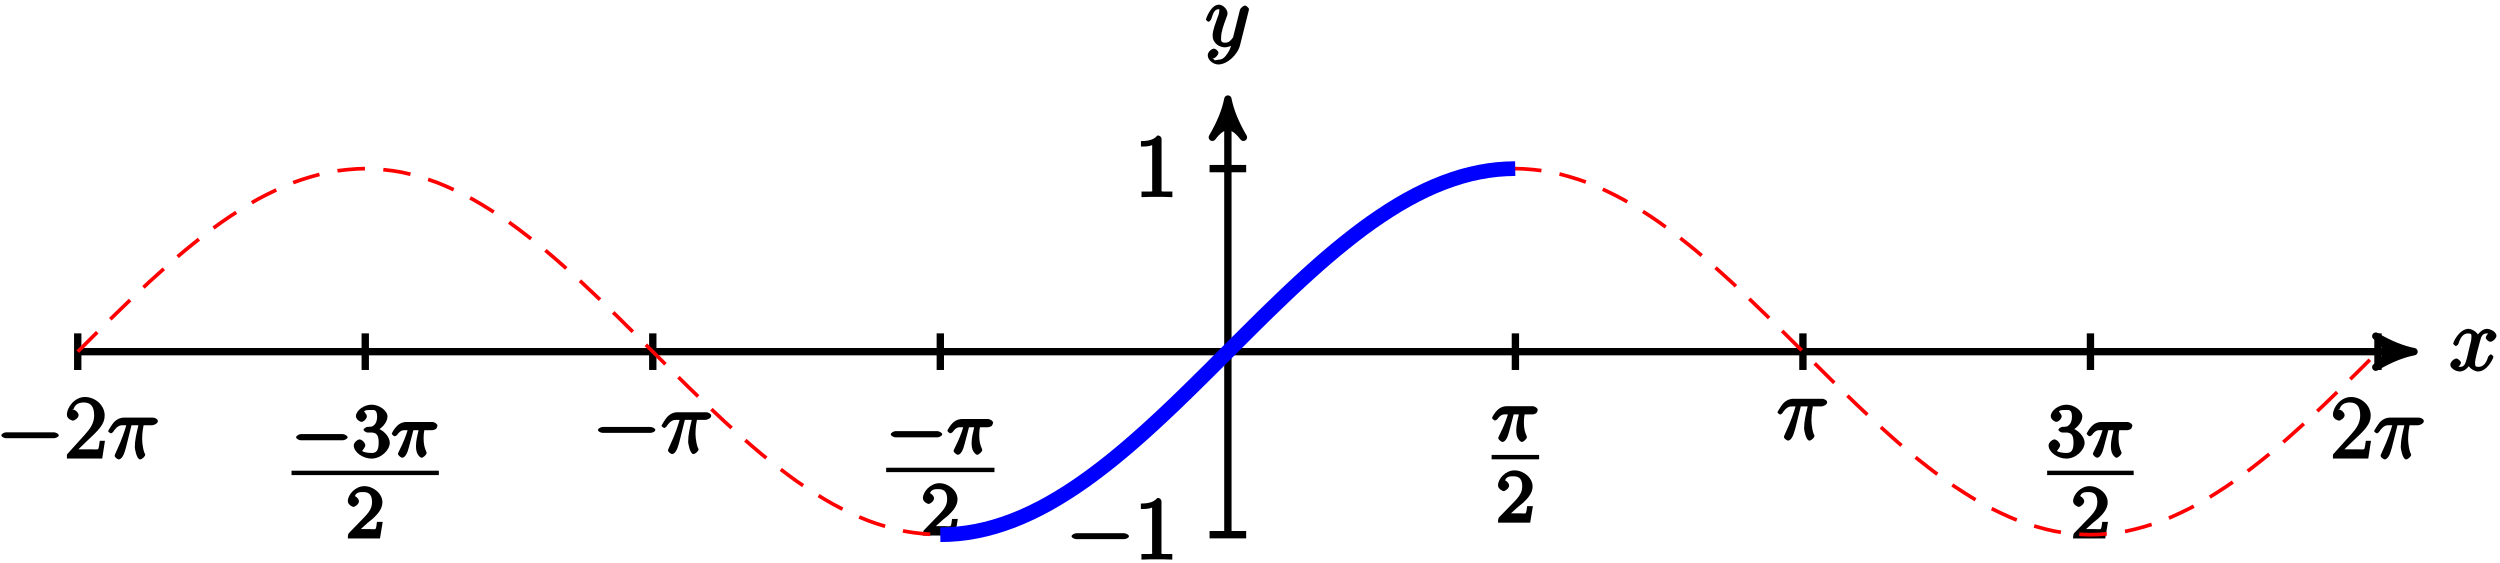
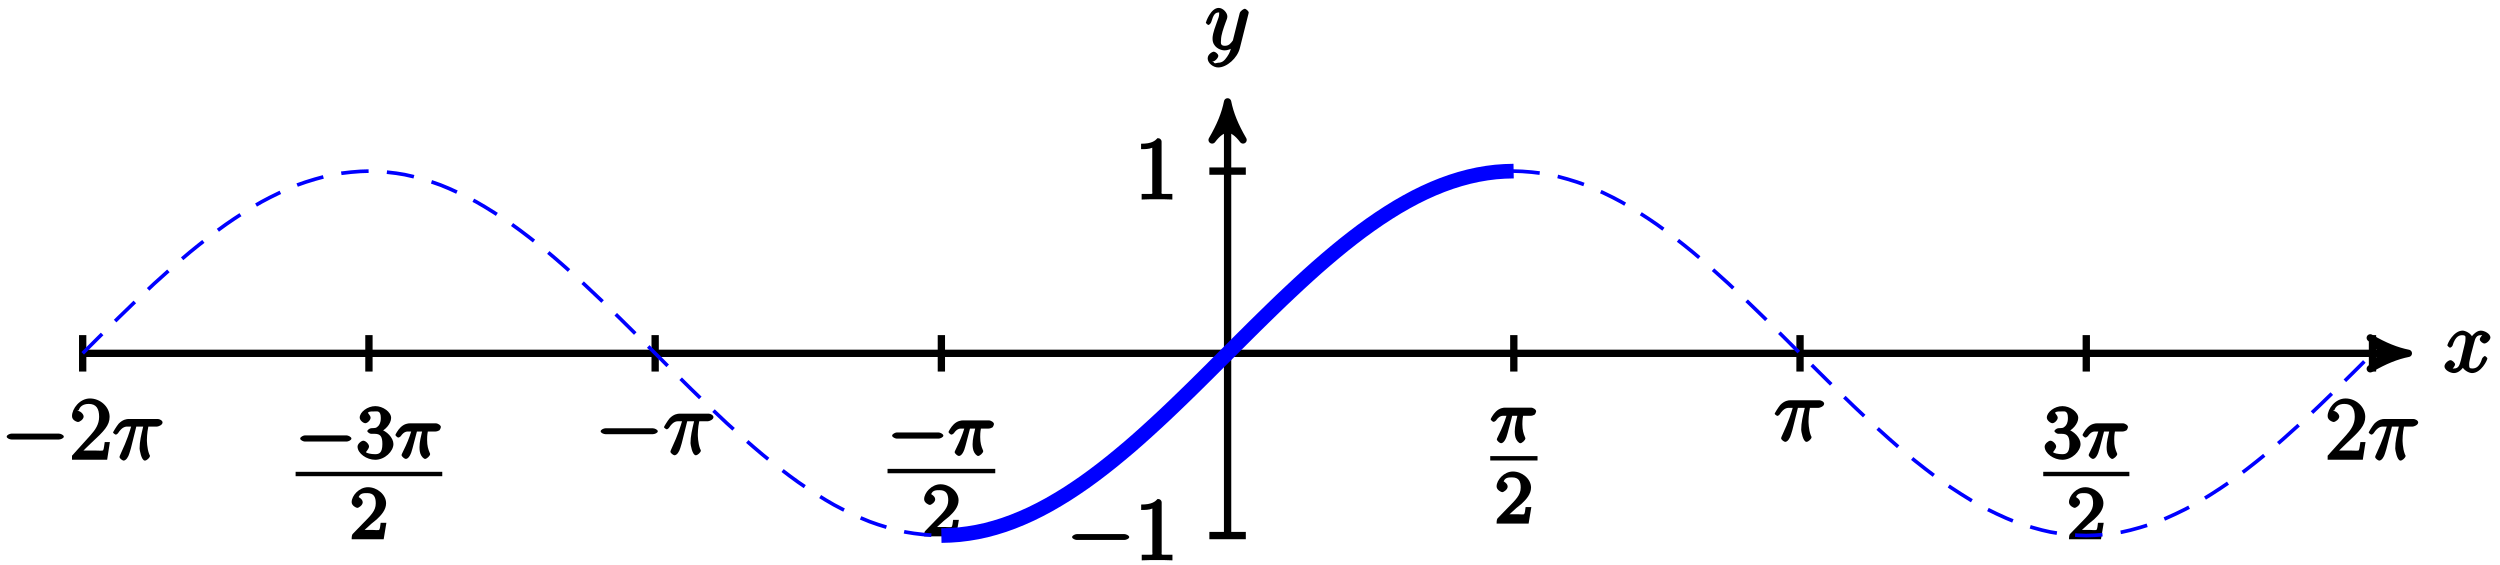
- <svg xmlns="http://www.w3.org/2000/svg" xmlns:xlink="http://www.w3.org/1999/xlink" width="271pt" height="61pt" viewBox="0 0 271 61" version="1.1">
+ <svg xmlns="http://www.w3.org/2000/svg" xmlns:xlink="http://www.w3.org/1999/xlink" width="272.24pt" height="61.484pt" viewBox="0 0 272.24 61.484" version="1.1">
  <defs>
    <g>
      <symbol overflow="visible" id="glyph0-0">
        <path style="stroke:none;" d="" />
      </symbol>
      <symbol overflow="visible" id="glyph0-1">
        <path style="stroke:none;" d="M 4.531 -4.219 C 4.234 -4.156 3.938 -3.766 3.938 -3.578 C 3.938 -3.359 4.297 -3.125 4.422 -3.125 C 4.719 -3.125 5.094 -3.531 5.094 -3.781 C 5.094 -4.188 4.453 -4.531 4.047 -4.531 C 3.469 -4.531 2.969 -3.797 2.875 -3.609 L 3.234 -3.609 C 3.016 -4.328 2.25 -4.531 2.078 -4.531 C 1.094 -4.531 0.406 -3.125 0.406 -2.906 C 0.406 -2.875 0.625 -2.672 0.688 -2.672 C 0.766 -2.672 0.906 -2.766 0.969 -2.891 C 1.297 -3.984 1.766 -4.031 2.047 -4.031 C 2.484 -4.031 2.375 -3.781 2.375 -3.547 C 2.375 -3.344 2.328 -3.125 2.203 -2.656 L 1.891 -1.344 C 1.734 -0.781 1.641 -0.406 1.141 -0.406 C 1.094 -0.406 0.969 -0.359 0.766 -0.484 L 0.656 -0.219 C 1 -0.281 1.25 -0.734 1.25 -0.844 C 1.25 -1.031 0.922 -1.312 0.75 -1.312 C 0.516 -1.312 0.094 -0.953 0.094 -0.641 C 0.094 -0.234 0.719 0.094 1.125 0.094 C 1.594 0.094 2.031 -0.312 2.234 -0.703 L 1.938 -0.812 C 2.078 -0.25 2.75 0.094 3.094 0.094 C 4.078 0.094 4.766 -1.312 4.766 -1.516 C 4.766 -1.562 4.547 -1.766 4.5 -1.766 C 4.406 -1.766 4.219 -1.562 4.188 -1.484 C 3.938 -0.641 3.562 -0.406 3.125 -0.406 C 2.797 -0.406 2.781 -0.5 2.781 -0.891 C 2.781 -1.094 2.828 -1.25 2.969 -1.891 L 3.312 -3.188 C 3.453 -3.766 3.609 -4.031 4.047 -4.031 C 4.062 -4.031 4.203 -4.078 4.406 -3.953 Z M 4.531 -4.219 " />
      </symbol>
      <symbol overflow="visible" id="glyph0-2">
        <path style="stroke:none;" d="M 2.391 0.797 C 2.125 1.172 1.891 1.438 1.422 1.438 C 1.297 1.438 1.016 1.594 0.953 1.391 C 0.734 1.312 0.781 1.312 0.797 1.312 C 1.078 1.312 1.438 0.906 1.438 0.688 C 1.438 0.469 1.094 0.234 0.953 0.234 C 0.797 0.234 0.281 0.5 0.281 0.969 C 0.281 1.469 0.875 1.953 1.422 1.953 C 2.375 1.953 3.516 0.922 3.781 -0.141 L 4.719 -3.875 C 4.719 -3.922 4.75 -3.984 4.75 -4.031 C 4.75 -4.172 4.453 -4.438 4.312 -4.438 C 4.234 -4.438 3.844 -4.234 3.766 -3.953 L 3.062 -1.141 C 3.016 -0.969 3.062 -1.062 3 -0.953 C 2.797 -0.688 2.609 -0.406 2.156 -0.406 C 1.609 -0.406 1.734 -0.781 1.734 -1.031 C 1.734 -1.578 2 -2.312 2.25 -3 C 2.359 -3.281 2.422 -3.406 2.422 -3.609 C 2.422 -4 1.953 -4.531 1.484 -4.531 C 0.609 -4.531 0.078 -2.984 0.078 -2.906 C 0.078 -2.875 0.297 -2.672 0.359 -2.672 C 0.453 -2.672 0.625 -2.859 0.672 -3 C 0.906 -3.797 1.094 -4.031 1.469 -4.031 C 1.547 -4.031 1.531 -4.172 1.531 -3.859 C 1.531 -3.609 1.422 -3.344 1.281 -2.969 C 0.812 -1.719 0.812 -1.406 0.812 -1.172 C 0.812 -0.266 1.641 0.094 2.125 0.094 C 2.406 0.094 2.859 -0.031 3.078 -0.266 L 2.891 -0.438 C 2.766 0.078 2.719 0.328 2.391 0.797 Z M 2.391 0.797 " />
      </symbol>
      <symbol overflow="visible" id="glyph0-3">
        <path style="stroke:none;" d="M 2.484 -3.609 L 3.344 -3.609 C 3.125 -2.688 2.953 -1.984 2.953 -1.219 C 2.953 -1.094 3.141 0.094 3.531 0.094 C 3.734 0.094 4.078 -0.234 4.078 -0.406 C 4.078 -0.453 4.078 -0.469 4 -0.609 C 3.75 -1.266 3.75 -2.094 3.75 -2.156 C 3.75 -2.219 3.75 -2.891 3.906 -3.609 L 4.844 -3.609 C 4.969 -3.609 5.453 -3.766 5.453 -4.062 C 5.453 -4.281 5.109 -4.438 4.938 -4.438 L 1.781 -4.438 C 1.562 -4.438 1.125 -4.391 0.672 -3.922 C 0.438 -3.641 0.062 -3.016 0.062 -2.969 C 0.062 -2.906 0.297 -2.734 0.359 -2.734 C 0.422 -2.734 0.547 -2.812 0.594 -2.875 C 1.094 -3.656 1.469 -3.609 1.719 -3.609 L 2.031 -3.609 C 1.859 -3.047 1.625 -2.203 0.906 -0.672 C 0.828 -0.5 0.766 -0.359 0.766 -0.312 C 0.766 -0.109 1.125 0.094 1.203 0.094 C 1.484 0.094 1.734 -0.312 1.844 -0.703 C 2 -1.188 2 -1.219 2.094 -1.594 L 2.594 -3.609 Z M 2.484 -3.609 " />
      </symbol>
      <symbol overflow="visible" id="glyph1-0">
        <path style="stroke:none;" d="" />
      </symbol>
      <symbol overflow="visible" id="glyph1-1">
        <path style="stroke:none;" d="M 6.297 -2.203 C 6.469 -2.203 6.828 -2.328 6.828 -2.516 C 6.828 -2.703 6.469 -2.844 6.297 -2.844 L 1.125 -2.844 C 0.969 -2.844 0.609 -2.703 0.609 -2.516 C 0.609 -2.328 0.969 -2.203 1.125 -2.203 Z M 6.297 -2.203 " />
      </symbol>
      <symbol overflow="visible" id="glyph2-0">
        <path style="stroke:none;" d="" />
      </symbol>
      <symbol overflow="visible" id="glyph2-1">
        <path style="stroke:none;" d="M 2.922 -6.281 C 2.922 -6.5 2.75 -6.672 2.484 -6.672 C 2.203 -6.375 1.859 -6.062 0.688 -6.062 L 0.688 -5.469 C 1.094 -5.469 1.562 -5.469 1.906 -5.625 L 1.906 -0.891 C 1.906 -0.547 2.062 -0.594 1.219 -0.594 L 0.75 -0.594 L 0.75 0.016 C 1.188 -0.016 2.109 -0.016 2.422 -0.016 C 2.75 -0.016 3.656 -0.016 4.094 0.016 L 4.094 -0.594 L 3.625 -0.594 C 2.781 -0.594 2.922 -0.547 2.922 -0.891 Z M 2.922 -6.281 " />
      </symbol>
      <symbol overflow="visible" id="glyph2-2">
        <path style="stroke:none;" d="M 4.203 -1.922 L 3.844 -1.922 C 3.781 -1.594 3.766 -1.188 3.672 -1.031 C 3.609 -0.953 3.188 -1 2.891 -1 L 1.125 -1 L 1.25 -0.734 C 1.5 -0.953 2.078 -1.562 2.328 -1.781 C 3.781 -3.125 4.375 -3.734 4.375 -4.672 C 4.375 -5.781 3.344 -6.672 2.234 -6.672 C 1.125 -6.672 0.281 -5.562 0.281 -4.75 C 0.281 -4.25 0.891 -4.109 0.922 -4.109 C 1.125 -4.109 1.547 -4.406 1.547 -4.703 C 1.547 -4.969 1.188 -5.312 0.922 -5.312 C 0.828 -5.312 0.812 -5.312 1.016 -5.391 C 1.141 -5.797 1.484 -6.078 2.109 -6.078 C 2.922 -6.078 3.234 -5.562 3.234 -4.672 C 3.234 -3.859 2.828 -3.266 2.281 -2.656 L 0.281 -0.438 L 0.281 0 L 4.109 0 L 4.406 -1.922 Z M 4.203 -1.922 " />
      </symbol>
      <symbol overflow="visible" id="glyph3-0">
        <path style="stroke:none;" d="" />
      </symbol>
      <symbol overflow="visible" id="glyph3-1">
        <path style="stroke:none;" d="M 5.562 -1.812 C 5.703 -1.812 6.078 -1.953 6.078 -2.141 C 6.078 -2.328 5.703 -2.484 5.562 -2.484 L 1 -2.484 C 0.875 -2.484 0.5 -2.328 0.5 -2.141 C 0.5 -1.953 0.875 -1.812 1 -1.812 Z M 5.562 -1.812 " />
      </symbol>
      <symbol overflow="visible" id="glyph4-0">
        <path style="stroke:none;" d="" />
      </symbol>
      <symbol overflow="visible" id="glyph4-1">
        <path style="stroke:none;" d="M 2.016 -2.656 C 2.641 -2.656 2.859 -2.375 2.859 -1.547 C 2.859 -0.547 2.484 -0.438 2.062 -0.438 C 1.625 -0.438 1.141 -0.547 1.078 -0.656 C 1.031 -0.656 1.406 -1.016 1.406 -1.281 C 1.406 -1.531 1.047 -1.906 0.781 -1.906 C 0.578 -1.906 0.156 -1.578 0.156 -1.266 C 0.156 -0.516 1.156 0.172 2.078 0.172 C 3.125 0.172 4.062 -0.75 4.062 -1.547 C 4.062 -2.203 3.344 -3 2.531 -3.172 L 2.531 -2.812 C 3.156 -3.031 3.812 -3.75 3.812 -4.391 C 3.812 -5.031 2.922 -5.672 2.094 -5.672 C 1.234 -5.672 0.391 -5.016 0.391 -4.422 C 0.391 -4.125 0.781 -3.812 1 -3.812 C 1.25 -3.812 1.578 -4.172 1.578 -4.406 C 1.578 -4.688 1.141 -4.984 1.328 -4.984 C 1.438 -5.125 1.922 -5.094 2.062 -5.094 C 2.266 -5.094 2.688 -5.219 2.688 -4.391 C 2.688 -3.828 2.516 -3.625 2.406 -3.5 C 2.156 -3.25 2.109 -3.297 1.625 -3.266 C 1.469 -3.25 1.219 -3.062 1.219 -2.953 C 1.219 -2.844 1.484 -2.656 1.625 -2.656 Z M 2.016 -2.656 " />
      </symbol>
      <symbol overflow="visible" id="glyph4-2">
        <path style="stroke:none;" d="M 2.375 -1.688 C 2.5 -1.797 2.844 -2.062 2.969 -2.172 C 3.453 -2.625 3.984 -3.203 3.984 -3.922 C 3.984 -4.875 3 -5.672 2.016 -5.672 C 1.047 -5.672 0.234 -4.75 0.234 -4.047 C 0.234 -3.656 0.734 -3.422 0.844 -3.422 C 1.016 -3.422 1.438 -3.719 1.438 -4.031 C 1.438 -4.438 0.859 -4.625 1.016 -4.625 C 1.172 -5.016 1.531 -5.031 1.922 -5.031 C 2.656 -5.031 2.859 -4.594 2.859 -3.922 C 2.859 -3.094 2.328 -2.609 1.391 -1.656 L 0.375 -0.609 C 0.281 -0.531 0.234 -0.375 0.234 0 L 3.719 0 L 4.016 -1.797 L 3.391 -1.797 C 3.344 -1.453 3.328 -1.172 3.234 -1.031 C 3.188 -0.969 2.719 -1.016 2.594 -1.016 L 1.172 -1.016 L 1.297 -0.703 Z M 2.375 -1.688 " />
      </symbol>
      <symbol overflow="visible" id="glyph5-0">
        <path style="stroke:none;" d="" />
      </symbol>
      <symbol overflow="visible" id="glyph5-1">
        <path style="stroke:none;" d="M 2.266 -2.906 L 2.953 -2.906 C 2.828 -2.359 2.672 -1.781 2.672 -1.188 C 2.672 -1.125 2.672 -0.781 2.766 -0.5 C 2.875 -0.172 3.141 0.078 3.281 0.078 C 3.453 0.078 3.828 -0.25 3.828 -0.453 C 3.828 -0.5 3.812 -0.516 3.781 -0.594 C 3.625 -0.953 3.5 -1.344 3.5 -1.984 C 3.5 -2.172 3.5 -2.516 3.578 -2.906 L 4.406 -2.906 C 4.531 -2.906 4.734 -2.969 4.828 -3.031 C 4.922 -3.109 5 -3.344 5 -3.391 C 5 -3.625 4.609 -3.797 4.484 -3.797 L 1.609 -3.797 C 1.438 -3.797 1 -3.75 0.609 -3.359 C 0.312 -3.078 0.047 -2.578 0.047 -2.531 C 0.047 -2.453 0.281 -2.25 0.344 -2.25 C 0.438 -2.25 0.578 -2.328 0.625 -2.391 C 1.016 -2.969 1.359 -2.906 1.531 -2.906 L 1.766 -2.906 C 1.578 -2.25 1.219 -1.406 1 -0.984 C 0.812 -0.578 0.719 -0.422 0.719 -0.344 C 0.719 -0.188 1.047 0.078 1.172 0.078 C 1.484 0.078 1.75 -0.406 1.906 -1.062 L 2.391 -2.906 Z M 2.266 -2.906 " />
      </symbol>
    </g>
+     <clipPath id="clip1">
+       <path d="M 124 54 L 128 54 L 128 61.484 L 124 61.484 Z M 124 54 " />
+     </clipPath>
+     <clipPath id="clip2">
+       <path d="M 3 12 L 264 12 L 264 61.484 L 3 61.484 Z M 3 12 " />
+     </clipPath>
+     <clipPath id="clip3">
+       <path d="M 79 0 L 188 0 L 188 61.484 L 79 61.484 Z M 79 0 " />
+     </clipPath>
  </defs>
  <g id="surface1">
-     <path style="fill:none;stroke-width:0.797;stroke-linecap:butt;stroke-linejoin:miter;stroke:rgb(0%,0%,0%);stroke-opacity:1;stroke-miterlimit:10;" d="M -124.674 -0.001 L 127.545 -0.001 " transform="matrix(1,0,0,-1,133.1,38.12)" />
-     <path style="fill-rule:nonzero;fill:rgb(0%,0%,0%);fill-opacity:1;stroke-width:0.797;stroke-linecap:butt;stroke-linejoin:round;stroke:rgb(0%,0%,0%);stroke-opacity:1;stroke-miterlimit:10;" d="M 1.037 -0.001 C -0.26 0.261 -1.553 0.776 -3.108 1.683 C -1.553 0.518 -1.553 -0.517 -3.108 -1.685 C -1.553 -0.778 -0.26 -0.259 1.037 -0.001 Z M 1.037 -0.001 " transform="matrix(1,0,0,-1,260.6428,38.12)" />
+     <path style="fill:none;stroke-width:0.797;stroke-linecap:butt;stroke-linejoin:miter;stroke:rgb(0%,0%,0%);stroke-opacity:1;stroke-miterlimit:10;" d="M -124.676 0 L 127.543 0 " transform="matrix(1,0,0,-1,133.68,38.47663)" />
+     <path style="fill-rule:nonzero;fill:rgb(0%,0%,0%);fill-opacity:1;stroke-width:0.797;stroke-linecap:butt;stroke-linejoin:round;stroke:rgb(0%,0%,0%);stroke-opacity:1;stroke-miterlimit:10;" d="M 1.035 0 C -0.258 0.258 -1.555 0.777 -3.11 1.684 C -1.555 0.52 -1.555 -0.519 -3.11 -1.684 C -1.555 -0.777 -0.258 -0.258 1.035 0 Z M 1.035 0 " transform="matrix(1,0,0,-1,261.2228,38.47663)" />
    <g style="fill:rgb(0%,0%,0%);fill-opacity:1;">
-       <use xlink:href="#glyph0-1" x="265.52" y="40.176" />
+       <use xlink:href="#glyph0-1" x="266.1" y="40.533" />
    </g>
-     <path style="fill:none;stroke-width:0.797;stroke-linecap:butt;stroke-linejoin:miter;stroke:rgb(0%,0%,0%);stroke-opacity:1;stroke-miterlimit:10;" d="M 0.002 -19.841 L 0.002 26.347 " transform="matrix(1,0,0,-1,133.1,38.12)" />
-     <path style="fill-rule:nonzero;fill:rgb(0%,0%,0%);fill-opacity:1;stroke-width:0.797;stroke-linecap:butt;stroke-linejoin:round;stroke:rgb(0%,0%,0%);stroke-opacity:1;stroke-miterlimit:10;" d="M 1.037 -0.002 C -0.26 0.26 -1.553 0.776 -3.108 1.682 C -1.553 0.518 -1.553 -0.517 -3.108 -1.685 C -1.553 -0.779 -0.26 -0.259 1.037 -0.002 Z M 1.037 -0.002 " transform="matrix(0,-1,-1,0,133.1,11.775)" />
+     <path style="fill:none;stroke-width:0.797;stroke-linecap:butt;stroke-linejoin:miter;stroke:rgb(0%,0%,0%);stroke-opacity:1;stroke-miterlimit:10;" d="M -0 -19.844 L -0 26.344 " transform="matrix(1,0,0,-1,133.68,38.47663)" />
+     <path style="fill-rule:nonzero;fill:rgb(0%,0%,0%);fill-opacity:1;stroke-width:0.797;stroke-linecap:butt;stroke-linejoin:round;stroke:rgb(0%,0%,0%);stroke-opacity:1;stroke-miterlimit:10;" d="M 1.038 0 C -0.259 0.258 -1.556 0.778 -3.107 1.684 C -1.556 0.52 -1.556 -0.519 -3.107 -1.683 C -1.556 -0.777 -0.259 -0.258 1.038 0 Z M 1.038 0 " transform="matrix(0,-1,-1,0,133.68,12.13163)" />
    <g style="fill:rgb(0%,0%,0%);fill-opacity:1;">
-       <use xlink:href="#glyph0-2" x="130.64" y="5.036" />
+       <use xlink:href="#glyph0-2" x="131.23" y="5.393" />
    </g>
-     <path style="fill:none;stroke-width:0.797;stroke-linecap:butt;stroke-linejoin:miter;stroke:rgb(0%,0%,0%);stroke-opacity:1;stroke-miterlimit:10;" d="M 1.986 -19.841 L -1.983 -19.841 " transform="matrix(1,0,0,-1,133.1,38.12)" />
+     <path style="fill:none;stroke-width:0.797;stroke-linecap:butt;stroke-linejoin:miter;stroke:rgb(0%,0%,0%);stroke-opacity:1;stroke-miterlimit:10;" d="M 1.984 -19.844 L -1.985 -19.844 " transform="matrix(1,0,0,-1,133.68,38.47663)" />
    <g style="fill:rgb(0%,0%,0%);fill-opacity:1;">
-       <use xlink:href="#glyph1-1" x="115.55" y="60.646" />
+       <use xlink:href="#glyph1-1" x="116.14" y="61.003" />
+     </g>
+     <g clip-path="url(#clip1)" clip-rule="nonzero">
+       <g style="fill:rgb(0%,0%,0%);fill-opacity:1;">
+         <use xlink:href="#glyph2-1" x="123.58" y="61.003" />
+       </g>
+     </g>
+     <path style="fill:none;stroke-width:0.797;stroke-linecap:butt;stroke-linejoin:miter;stroke:rgb(0%,0%,0%);stroke-opacity:1;stroke-miterlimit:10;" d="M 1.984 19.844 L -1.985 19.844 " transform="matrix(1,0,0,-1,133.68,38.47663)" />
+     <g style="fill:rgb(0%,0%,0%);fill-opacity:1;">
+       <use xlink:href="#glyph2-1" x="123.57" y="21.713" />
+     </g>
+     <path style="fill:none;stroke-width:0.797;stroke-linecap:butt;stroke-linejoin:miter;stroke:rgb(0%,0%,0%);stroke-opacity:1;stroke-miterlimit:10;" d="M -124.676 1.984 L -124.676 -1.984 " transform="matrix(1,0,0,-1,133.68,38.47663)" />
+     <g style="fill:rgb(0%,0%,0%);fill-opacity:1;">
+       <use xlink:href="#glyph1-1" x="0.12" y="50.063" />
    </g>
    <g style="fill:rgb(0%,0%,0%);fill-opacity:1;">
-       <use xlink:href="#glyph2-1" x="122.982" y="60.646" />
-     </g>
-     <path style="fill:none;stroke-width:0.797;stroke-linecap:butt;stroke-linejoin:miter;stroke:rgb(0%,0%,0%);stroke-opacity:1;stroke-miterlimit:10;" d="M 1.986 19.843 L -1.983 19.843 " transform="matrix(1,0,0,-1,133.1,38.12)" />
-     <g style="fill:rgb(0%,0%,0%);fill-opacity:1;">
-       <use xlink:href="#glyph2-1" x="122.99" y="21.356" />
-     </g>
-     <path style="fill:none;stroke-width:0.797;stroke-linecap:butt;stroke-linejoin:miter;stroke:rgb(0%,0%,0%);stroke-opacity:1;stroke-miterlimit:10;" d="M -124.674 1.983 L -124.674 -1.985 " transform="matrix(1,0,0,-1,133.1,38.12)" />
-     <g style="fill:rgb(0%,0%,0%);fill-opacity:1;">
-       <use xlink:href="#glyph1-1" x="-0.46" y="49.706" />
+       <use xlink:href="#glyph2-2" x="7.56" y="50.063" />
    </g>
    <g style="fill:rgb(0%,0%,0%);fill-opacity:1;">
-       <use xlink:href="#glyph2-2" x="6.972" y="49.706" />
+       <use xlink:href="#glyph0-3" x="12.248" y="50.063" />
+     </g>
+     <path style="fill:none;stroke-width:0.797;stroke-linecap:butt;stroke-linejoin:miter;stroke:rgb(0%,0%,0%);stroke-opacity:1;stroke-miterlimit:10;" d="M -93.504 1.984 L -93.504 -1.984 " transform="matrix(1,0,0,-1,133.68,38.47663)" />
+     <g style="fill:rgb(0%,0%,0%);fill-opacity:1;">
+       <use xlink:href="#glyph3-1" x="32.19" y="49.897" />
    </g>
    <g style="fill:rgb(0%,0%,0%);fill-opacity:1;">
-       <use xlink:href="#glyph0-3" x="11.66" y="49.706" />
-     </g>
-     <path style="fill:none;stroke-width:0.797;stroke-linecap:butt;stroke-linejoin:miter;stroke:rgb(0%,0%,0%);stroke-opacity:1;stroke-miterlimit:10;" d="M -93.506 1.983 L -93.506 -1.985 " transform="matrix(1,0,0,-1,133.1,38.12)" />
-     <g style="fill:rgb(0%,0%,0%);fill-opacity:1;">
-       <use xlink:href="#glyph3-1" x="31.6" y="49.54" />
+       <use xlink:href="#glyph4-1" x="38.78" y="49.897" />
    </g>
    <g style="fill:rgb(0%,0%,0%);fill-opacity:1;">
-       <use xlink:href="#glyph4-1" x="38.19" y="49.54" />
+       <use xlink:href="#glyph5-1" x="43.01" y="49.897" />
+     </g>
+     <path style="fill:none;stroke-width:0.478;stroke-linecap:butt;stroke-linejoin:miter;stroke:rgb(0%,0%,0%);stroke-opacity:1;stroke-miterlimit:10;" d="M 186.201 -22.931 L 202.17 -22.931 " transform="matrix(1,0,0,-1,-154.01,28.68663)" />
+     <g style="fill:rgb(0%,0%,0%);fill-opacity:1;">
+       <use xlink:href="#glyph4-2" x="38.06" y="58.727" />
+     </g>
+     <path style="fill:none;stroke-width:0.797;stroke-linecap:butt;stroke-linejoin:miter;stroke:rgb(0%,0%,0%);stroke-opacity:1;stroke-miterlimit:10;" d="M -31.168 1.984 L -31.168 -1.984 " transform="matrix(1,0,0,-1,133.68,38.47663)" />
+     <g style="fill:rgb(0%,0%,0%);fill-opacity:1;">
+       <use xlink:href="#glyph3-1" x="96.65" y="49.577" />
    </g>
    <g style="fill:rgb(0%,0%,0%);fill-opacity:1;">
-       <use xlink:href="#glyph5-1" x="42.42" y="49.54" />
+       <use xlink:href="#glyph5-1" x="103.24" y="49.577" />
    </g>
-     <path style="fill:none;stroke-width:0.478;stroke-linecap:butt;stroke-linejoin:miter;stroke:rgb(0%,0%,0%);stroke-opacity:1;stroke-miterlimit:10;" d="M 194.292 -91.132 L 210.26 -91.132 " transform="matrix(1,0,0,-1,-162.69,-39.87)" />
+     <path style="fill:none;stroke-width:0.478;stroke-linecap:butt;stroke-linejoin:miter;stroke:rgb(0%,0%,0%);stroke-opacity:1;stroke-miterlimit:10;" d="M 186.198 -22.93 L 197.929 -22.93 " transform="matrix(1,0,0,-1,-89.55,28.36663)" />
    <g style="fill:rgb(0%,0%,0%);fill-opacity:1;">
-       <use xlink:href="#glyph4-2" x="37.47" y="58.37" />
+       <use xlink:href="#glyph4-2" x="100.4" y="58.407" />
    </g>
-     <path style="fill:none;stroke-width:0.797;stroke-linecap:butt;stroke-linejoin:miter;stroke:rgb(0%,0%,0%);stroke-opacity:1;stroke-miterlimit:10;" d="M -31.17 1.983 L -31.17 -1.985 " transform="matrix(1,0,0,-1,133.1,38.12)" />
+     <path style="fill:none;stroke-width:0.797;stroke-linecap:butt;stroke-linejoin:miter;stroke:rgb(0%,0%,0%);stroke-opacity:1;stroke-miterlimit:10;" d="M -62.336 1.984 L -62.336 -1.984 " transform="matrix(1,0,0,-1,133.68,38.47663)" />
    <g style="fill:rgb(0%,0%,0%);fill-opacity:1;">
-       <use xlink:href="#glyph3-1" x="96.06" y="49.22" />
+       <use xlink:href="#glyph1-1" x="64.8" y="49.483" />
    </g>
    <g style="fill:rgb(0%,0%,0%);fill-opacity:1;">
-       <use xlink:href="#glyph5-1" x="102.65" y="49.22" />
+       <use xlink:href="#glyph0-3" x="72.24" y="49.483" />
    </g>
-     <path style="fill:none;stroke-width:0.478;stroke-linecap:butt;stroke-linejoin:miter;stroke:rgb(0%,0%,0%);stroke-opacity:1;stroke-miterlimit:10;" d="M 194.289 -91.131 L 206.031 -91.131 " transform="matrix(1,0,0,-1,-98.23,-40.19)" />
+     <path style="fill:none;stroke-width:0.797;stroke-linecap:butt;stroke-linejoin:miter;stroke:rgb(0%,0%,0%);stroke-opacity:1;stroke-miterlimit:10;" d="M 31.168 1.984 L 31.168 -1.984 " transform="matrix(1,0,0,-1,133.68,38.47663)" />
    <g style="fill:rgb(0%,0%,0%);fill-opacity:1;">
-       <use xlink:href="#glyph4-2" x="99.81" y="58.05" />
+       <use xlink:href="#glyph5-1" x="162.28" y="48.187" />
    </g>
-     <path style="fill:none;stroke-width:0.797;stroke-linecap:butt;stroke-linejoin:miter;stroke:rgb(0%,0%,0%);stroke-opacity:1;stroke-miterlimit:10;" d="M -62.338 1.983 L -62.338 -1.985 " transform="matrix(1,0,0,-1,133.1,38.12)" />
+     <path style="fill:none;stroke-width:0.478;stroke-linecap:butt;stroke-linejoin:miter;stroke:rgb(0%,0%,0%);stroke-opacity:1;stroke-miterlimit:10;" d="M 186.201 -22.93 L 191.35 -22.93 " transform="matrix(1,0,0,-1,-23.92,26.97663)" />
    <g style="fill:rgb(0%,0%,0%);fill-opacity:1;">
-       <use xlink:href="#glyph1-1" x="64.21" y="49.126" />
+       <use xlink:href="#glyph4-2" x="162.74" y="57.017" />
+     </g>
+     <path style="fill:none;stroke-width:0.797;stroke-linecap:butt;stroke-linejoin:miter;stroke:rgb(0%,0%,0%);stroke-opacity:1;stroke-miterlimit:10;" d="M 62.336 1.984 L 62.336 -1.984 " transform="matrix(1,0,0,-1,133.68,38.47663)" />
+     <g style="fill:rgb(0%,0%,0%);fill-opacity:1;">
+       <use xlink:href="#glyph0-3" x="193.19" y="48.023" />
+     </g>
+     <path style="fill:none;stroke-width:0.797;stroke-linecap:butt;stroke-linejoin:miter;stroke:rgb(0%,0%,0%);stroke-opacity:1;stroke-miterlimit:10;" d="M 93.507 1.984 L 93.507 -1.984 " transform="matrix(1,0,0,-1,133.68,38.47663)" />
+     <g style="fill:rgb(0%,0%,0%);fill-opacity:1;">
+       <use xlink:href="#glyph4-1" x="222.5" y="49.897" />
    </g>
    <g style="fill:rgb(0%,0%,0%);fill-opacity:1;">
-       <use xlink:href="#glyph0-3" x="71.642" y="49.126" />
+       <use xlink:href="#glyph5-1" x="226.73" y="49.897" />
    </g>
-     <path style="fill:none;stroke-width:0.797;stroke-linecap:butt;stroke-linejoin:miter;stroke:rgb(0%,0%,0%);stroke-opacity:1;stroke-miterlimit:10;" d="M 31.17 1.983 L 31.17 -1.985 " transform="matrix(1,0,0,-1,133.1,38.12)" />
+     <path style="fill:none;stroke-width:0.478;stroke-linecap:butt;stroke-linejoin:miter;stroke:rgb(0%,0%,0%);stroke-opacity:1;stroke-miterlimit:10;" d="M 186.2 -22.931 L 195.579 -22.931 " transform="matrix(1,0,0,-1,36.3,28.68663)" />
    <g style="fill:rgb(0%,0%,0%);fill-opacity:1;">
-       <use xlink:href="#glyph5-1" x="161.69" y="47.83" />
+       <use xlink:href="#glyph4-2" x="225.07" y="58.727" />
    </g>
-     <path style="fill:none;stroke-width:0.478;stroke-linecap:butt;stroke-linejoin:miter;stroke:rgb(0%,0%,0%);stroke-opacity:1;stroke-miterlimit:10;" d="M 194.291 -91.131 L 199.44 -91.131 " transform="matrix(1,0,0,-1,-32.6,-41.58)" />
+     <path style="fill:none;stroke-width:0.797;stroke-linecap:butt;stroke-linejoin:miter;stroke:rgb(0%,0%,0%);stroke-opacity:1;stroke-miterlimit:10;" d="M 124.675 1.984 L 124.675 -1.984 " transform="matrix(1,0,0,-1,133.68,38.47663)" />
    <g style="fill:rgb(0%,0%,0%);fill-opacity:1;">
-       <use xlink:href="#glyph4-2" x="162.15" y="56.66" />
-     </g>
-     <path style="fill:none;stroke-width:0.797;stroke-linecap:butt;stroke-linejoin:miter;stroke:rgb(0%,0%,0%);stroke-opacity:1;stroke-miterlimit:10;" d="M 62.337 1.983 L 62.337 -1.985 " transform="matrix(1,0,0,-1,133.1,38.12)" />
-     <g style="fill:rgb(0%,0%,0%);fill-opacity:1;">
-       <use xlink:href="#glyph0-3" x="192.61" y="47.666" />
-     </g>
-     <path style="fill:none;stroke-width:0.797;stroke-linecap:butt;stroke-linejoin:miter;stroke:rgb(0%,0%,0%);stroke-opacity:1;stroke-miterlimit:10;" d="M 93.505 1.983 L 93.505 -1.985 " transform="matrix(1,0,0,-1,133.1,38.12)" />
-     <g style="fill:rgb(0%,0%,0%);fill-opacity:1;">
-       <use xlink:href="#glyph4-1" x="221.91" y="49.54" />
+       <use xlink:href="#glyph2-2" x="253.19" y="50.063" />
    </g>
    <g style="fill:rgb(0%,0%,0%);fill-opacity:1;">
-       <use xlink:href="#glyph5-1" x="226.15" y="49.54" />
+       <use xlink:href="#glyph0-3" x="257.878" y="50.063" />
    </g>
-     <path style="fill:none;stroke-width:0.478;stroke-linecap:butt;stroke-linejoin:miter;stroke:rgb(0%,0%,0%);stroke-opacity:1;stroke-miterlimit:10;" d="M 194.29 -91.132 L 203.669 -91.132 " transform="matrix(1,0,0,-1,27.62,-39.87)" />
-     <g style="fill:rgb(0%,0%,0%);fill-opacity:1;">
-       <use xlink:href="#glyph4-2" x="224.49" y="58.37" />
+     <g clip-path="url(#clip2)" clip-rule="nonzero">
+       <path style="fill:none;stroke-width:0.399;stroke-linecap:butt;stroke-linejoin:miter;stroke:rgb(0%,0%,100%);stroke-opacity:1;stroke-dasharray:2.989,1.993;stroke-miterlimit:10;" d="M -124.676 0 C -124.676 0 -121.86 2.816 -120.778 3.871 C -119.7 4.926 -117.965 6.602 -116.883 7.594 C -115.801 8.586 -114.067 10.129 -112.989 11.024 C -111.907 11.914 -110.172 13.27 -109.09 14.031 C -108.012 14.789 -106.278 15.902 -105.196 16.496 C -104.114 17.094 -102.383 17.918 -101.301 18.332 C -100.219 18.742 -98.485 19.25 -97.403 19.461 C -96.325 19.672 -94.59 19.844 -93.508 19.844 C -92.426 19.844 -90.696 19.672 -89.614 19.461 C -88.532 19.25 -86.797 18.742 -85.715 18.332 C -84.637 17.922 -82.903 17.098 -81.821 16.5 C -80.739 15.902 -79.008 14.793 -77.926 14.031 C -76.844 13.274 -75.11 11.918 -74.028 11.027 C -72.95 10.133 -71.215 8.59 -70.133 7.598 C -69.051 6.606 -67.321 4.93 -66.239 3.875 C -65.157 2.82 -63.422 1.078 -62.34 0.004 C -61.262 -1.07 -59.528 -2.812 -58.446 -3.867 C -57.364 -4.918 -55.633 -6.598 -54.551 -7.59 C -53.469 -8.582 -51.735 -10.125 -50.653 -11.019 C -49.575 -11.914 -47.84 -13.266 -46.758 -14.027 C -45.676 -14.785 -43.946 -15.898 -42.864 -16.496 C -41.782 -17.09 -40.047 -17.918 -38.969 -18.328 C -37.887 -18.738 -36.153 -19.25 -35.071 -19.461 C -33.989 -19.668 -32.258 -19.844 -31.176 -19.844 C -30.094 -19.844 -28.36 -19.672 -27.282 -19.461 C -26.2 -19.254 -24.465 -18.746 -23.383 -18.336 C -22.301 -17.922 -20.571 -17.098 -19.489 -16.504 C -18.407 -15.906 -16.672 -14.797 -15.594 -14.035 C -14.512 -13.277 -12.778 -11.922 -11.696 -11.031 C -10.614 -10.137 -8.883 -8.594 -7.801 -7.601 C -6.719 -6.609 -4.985 -4.934 -3.907 -3.879 C -2.825 -2.824 -1.09 -1.082 -0.008 -0.008 C 1.074 1.066 2.804 2.809 3.886 3.863 C 4.968 4.914 6.703 6.59 7.781 7.582 C 8.863 8.578 10.597 10.121 11.679 11.016 C 12.758 11.91 14.492 13.262 15.574 14.024 C 16.656 14.781 18.39 15.895 19.468 16.492 C 20.55 17.09 22.285 17.914 23.367 18.328 C 24.445 18.738 26.179 19.246 27.261 19.457 C 28.343 19.668 30.078 19.84 31.156 19.844 C 32.238 19.844 33.972 19.672 35.054 19.465 C 36.133 19.254 37.867 18.746 38.949 18.336 C 40.031 17.926 41.765 17.102 42.843 16.504 C 43.925 15.91 45.66 14.797 46.742 14.039 C 47.82 13.281 49.554 11.926 50.636 11.035 C 51.718 10.141 53.453 8.598 54.531 7.606 C 55.613 6.613 57.347 4.938 58.429 3.883 C 59.508 2.832 61.242 1.086 62.324 0.012 C 63.406 -1.059 65.14 -2.805 66.218 -3.855 C 67.3 -4.91 69.035 -6.586 70.117 -7.578 C 71.195 -8.574 72.929 -10.117 74.011 -11.012 C 75.093 -11.906 76.828 -13.262 77.906 -14.019 C 78.988 -14.781 80.722 -15.891 81.804 -16.488 C 82.882 -17.086 84.617 -17.914 85.699 -18.324 C 86.781 -18.738 88.515 -19.246 89.593 -19.457 C 90.675 -19.668 92.41 -19.84 93.492 -19.844 C 94.57 -19.844 96.304 -19.672 97.386 -19.465 C 98.468 -19.254 100.203 -18.746 101.281 -18.336 C 102.363 -17.926 104.097 -17.101 105.179 -16.508 C 106.257 -15.91 107.992 -14.801 109.074 -14.043 C 110.156 -13.285 111.886 -11.93 112.968 -11.039 C 114.05 -10.144 115.785 -8.601 116.867 -7.609 C 117.945 -6.617 119.679 -4.941 120.761 -3.887 C 121.843 -2.836 124.656 -0.019 124.656 -0.019 " transform="matrix(1,0,0,-1,133.68,38.47663)" />
    </g>
-     <path style="fill:none;stroke-width:0.797;stroke-linecap:butt;stroke-linejoin:miter;stroke:rgb(0%,0%,0%);stroke-opacity:1;stroke-miterlimit:10;" d="M 124.673 1.983 L 124.673 -1.985 " transform="matrix(1,0,0,-1,133.1,38.12)" />
-     <g style="fill:rgb(0%,0%,0%);fill-opacity:1;">
-       <use xlink:href="#glyph2-2" x="252.61" y="49.706" />
+     <g clip-path="url(#clip3)" clip-rule="nonzero">
+       <path style="fill:none;stroke-width:1.594;stroke-linecap:butt;stroke-linejoin:miter;stroke:rgb(0%,0%,100%);stroke-opacity:1;stroke-miterlimit:10;" d="M -31.168 -19.844 C -31.168 -19.844 -30.465 -19.832 -30.196 -19.816 C -29.926 -19.805 -29.492 -19.773 -29.223 -19.746 C -28.95 -19.719 -28.516 -19.668 -28.246 -19.625 C -27.977 -19.586 -27.543 -19.512 -27.274 -19.461 C -27.004 -19.41 -26.571 -19.312 -26.301 -19.25 C -26.032 -19.184 -25.598 -19.066 -25.325 -18.988 C -25.055 -18.91 -24.621 -18.773 -24.352 -18.684 C -24.082 -18.59 -23.649 -18.434 -23.379 -18.332 C -23.11 -18.23 -22.676 -18.055 -22.407 -17.937 C -22.133 -17.824 -21.703 -17.629 -21.43 -17.5 C -21.16 -17.375 -20.727 -17.16 -20.457 -17.019 C -20.188 -16.883 -19.754 -16.648 -19.485 -16.5 C -19.215 -16.351 -18.782 -16.101 -18.512 -15.937 C -18.239 -15.777 -17.805 -15.512 -17.535 -15.34 C -17.266 -15.168 -16.832 -14.887 -16.563 -14.703 C -16.293 -14.523 -15.86 -14.226 -15.59 -14.035 C -15.321 -13.844 -14.887 -13.527 -14.614 -13.328 C -14.344 -13.129 -13.91 -12.801 -13.641 -12.59 C -13.371 -12.383 -12.938 -12.039 -12.668 -11.824 C -12.399 -11.605 -11.965 -11.254 -11.696 -11.027 C -11.422 -10.805 -10.992 -10.437 -10.719 -10.207 C -10.45 -9.976 -10.016 -9.598 -9.746 -9.359 C -9.477 -9.121 -9.043 -8.734 -8.774 -8.488 C -8.504 -8.246 -8.071 -7.848 -7.801 -7.598 C -7.528 -7.351 -7.094 -6.945 -6.825 -6.691 C -6.555 -6.437 -6.121 -6.027 -5.852 -5.766 C -5.582 -5.508 -5.149 -5.09 -4.879 -4.828 C -4.61 -4.566 -4.176 -4.144 -3.903 -3.879 C -3.633 -3.613 -3.2 -3.187 -2.93 -2.918 C -2.66 -2.652 -2.227 -2.223 -1.957 -1.953 C -1.688 -1.684 -1.254 -1.25 -0.985 -0.98 C -0.711 -0.711 -0.278 -0.281 -0.008 -0.008 C 0.261 0.262 0.695 0.695 0.965 0.965 C 1.234 1.234 1.668 1.664 1.937 1.934 C 2.207 2.203 2.64 2.633 2.91 2.902 C 3.183 3.168 3.617 3.594 3.886 3.859 C 4.156 4.125 4.59 4.547 4.859 4.809 C 5.129 5.07 5.562 5.488 5.832 5.75 C 6.101 6.008 6.535 6.418 6.808 6.672 C 7.078 6.926 7.511 7.332 7.781 7.582 C 8.05 7.832 8.484 8.227 8.754 8.473 C 9.023 8.715 9.457 9.106 9.726 9.344 C 10 9.582 10.433 9.957 10.703 10.191 C 10.972 10.422 11.406 10.789 11.675 11.012 C 11.945 11.238 12.379 11.59 12.648 11.809 C 12.918 12.027 13.351 12.367 13.625 12.578 C 13.894 12.785 14.328 13.113 14.597 13.316 C 14.867 13.516 15.3 13.828 15.57 14.02 C 15.84 14.211 16.273 14.512 16.543 14.691 C 16.812 14.875 17.246 15.156 17.519 15.328 C 17.789 15.5 18.222 15.766 18.492 15.93 C 18.761 16.09 19.195 16.34 19.465 16.488 C 19.734 16.641 20.168 16.871 20.437 17.012 C 20.711 17.149 21.144 17.363 21.414 17.492 C 21.683 17.617 22.117 17.813 22.386 17.93 C 22.656 18.047 23.09 18.223 23.359 18.324 C 23.629 18.43 24.062 18.586 24.336 18.676 C 24.605 18.766 25.039 18.902 25.308 18.981 C 25.578 19.063 26.011 19.176 26.281 19.242 C 26.55 19.309 26.984 19.402 27.254 19.457 C 27.527 19.508 27.957 19.586 28.23 19.625 C 28.5 19.664 28.933 19.719 29.203 19.746 C 29.472 19.77 29.906 19.805 30.175 19.816 C 30.445 19.832 31.148 19.844 31.148 19.844 " transform="matrix(1,0,0,-1,133.68,38.47663)" />
    </g>
-     <g style="fill:rgb(0%,0%,0%);fill-opacity:1;">
-       <use xlink:href="#glyph0-3" x="257.29" y="49.706" />
-     </g>
-     <path style="fill:none;stroke-width:0.399;stroke-linecap:butt;stroke-linejoin:miter;stroke:rgb(100%,0%,0%);stroke-opacity:1;stroke-dasharray:2.989,1.993;stroke-miterlimit:10;" d="M -124.674 -0.001 C -124.674 -0.001 -121.862 2.815 -120.78 3.87 C -119.698 4.925 -117.963 6.6 -116.885 7.593 C -115.803 8.585 -114.069 10.128 -112.987 11.022 C -111.905 11.917 -110.174 13.272 -109.092 14.03 C -108.01 14.788 -106.276 15.901 -105.198 16.499 C -104.116 17.093 -102.381 17.921 -101.299 18.331 C -100.217 18.741 -98.487 19.249 -97.405 19.46 C -96.323 19.671 -94.588 19.843 -93.51 19.843 C -92.428 19.843 -90.694 19.671 -89.612 19.46 C -88.53 19.253 -86.799 18.741 -85.717 18.331 C -84.635 17.921 -82.901 17.097 -81.823 16.499 C -80.741 15.901 -79.006 14.792 -77.924 14.034 C -76.846 13.272 -75.112 11.921 -74.03 11.026 C -72.948 10.132 -71.213 8.589 -70.135 7.597 C -69.053 6.604 -67.319 4.929 -66.237 3.874 C -65.159 2.823 -63.424 1.077 -62.342 0.003 C -61.26 -1.071 -59.526 -2.814 -58.448 -3.864 C -57.366 -4.919 -55.631 -6.595 -54.549 -7.587 C -53.471 -8.579 -51.737 -10.126 -50.655 -11.021 C -49.573 -11.911 -47.838 -13.267 -46.76 -14.028 C -45.678 -14.786 -43.944 -15.9 -42.862 -16.493 C -41.784 -17.091 -40.049 -17.919 -38.967 -18.329 C -37.885 -18.739 -36.151 -19.251 -35.073 -19.458 C -33.991 -19.669 -32.256 -19.841 -31.174 -19.841 C -30.096 -19.841 -28.362 -19.673 -27.28 -19.462 C -26.198 -19.251 -24.463 -18.743 -23.385 -18.333 C -22.303 -17.923 -20.569 -17.099 -19.487 -16.501 C -18.409 -15.907 -16.674 -14.794 -15.592 -14.036 C -14.51 -13.278 -12.776 -11.923 -11.698 -11.028 C -10.616 -10.138 -8.881 -8.591 -7.799 -7.599 C -6.721 -6.607 -4.987 -4.935 -3.905 -3.88 C -2.823 -2.825 -1.088 -1.083 -0.01 -0.009 C 1.072 1.065 2.806 2.808 3.888 3.862 C 4.966 4.917 6.701 6.593 7.783 7.585 C 8.865 8.577 10.595 10.12 11.677 11.015 C 12.759 11.909 14.494 13.265 15.576 14.022 C 16.654 14.784 18.388 15.893 19.47 16.491 C 20.552 17.089 22.283 17.917 23.365 18.327 C 24.447 18.737 26.181 19.249 27.263 19.46 C 28.341 19.667 30.076 19.843 31.158 19.843 C 32.24 19.843 33.97 19.671 35.052 19.464 C 36.134 19.253 37.869 18.745 38.951 18.335 C 40.029 17.925 41.763 17.1 42.845 16.503 C 43.927 15.909 45.658 14.8 46.74 14.038 C 47.822 13.28 49.556 11.929 50.638 11.034 C 51.716 10.14 53.451 8.597 54.533 7.604 C 55.615 6.612 57.345 4.936 58.427 3.886 C 59.509 2.831 61.244 1.089 62.326 0.015 C 63.404 -1.06 65.138 -2.802 66.22 -3.857 C 67.302 -4.911 69.033 -6.587 70.115 -7.579 C 71.197 -8.571 72.931 -10.118 74.009 -11.013 C 75.091 -11.903 76.826 -13.259 77.908 -14.021 C 78.99 -14.778 80.72 -15.892 81.802 -16.489 C 82.884 -17.087 84.619 -17.915 85.697 -18.325 C 86.779 -18.735 88.513 -19.247 89.595 -19.458 C 90.677 -19.669 92.408 -19.841 93.49 -19.841 C 94.572 -19.845 96.306 -19.673 97.384 -19.462 C 98.466 -19.255 100.201 -18.747 101.283 -18.337 C 102.365 -17.927 104.095 -17.103 105.177 -16.509 C 106.259 -15.911 107.994 -14.802 109.072 -14.044 C 110.154 -13.282 111.888 -11.931 112.97 -11.036 C 114.052 -10.146 115.783 -8.603 116.865 -7.61 C 117.947 -6.618 119.681 -4.942 120.759 -3.888 C 121.841 -2.837 124.658 -0.017 124.658 -0.017 " transform="matrix(1,0,0,-1,133.1,38.12)" />
-     <path style="fill:none;stroke-width:1.594;stroke-linecap:butt;stroke-linejoin:miter;stroke:rgb(0%,0%,100%);stroke-opacity:1;stroke-miterlimit:10;" d="M -31.17 -19.841 C -31.17 -19.841 -30.463 -19.833 -30.194 -19.817 C -29.924 -19.806 -29.491 -19.771 -29.221 -19.747 C -28.952 -19.72 -28.518 -19.665 -28.248 -19.626 C -27.979 -19.587 -27.545 -19.513 -27.272 -19.462 C -27.002 -19.407 -26.569 -19.314 -26.299 -19.247 C -26.03 -19.181 -25.596 -19.067 -25.327 -18.989 C -25.057 -18.911 -24.623 -18.775 -24.354 -18.681 C -24.08 -18.591 -23.651 -18.435 -23.377 -18.333 C -23.108 -18.228 -22.674 -18.052 -22.405 -17.939 C -22.135 -17.821 -21.702 -17.626 -21.432 -17.501 C -21.163 -17.372 -20.729 -17.161 -20.459 -17.021 C -20.186 -16.884 -19.752 -16.65 -19.483 -16.501 C -19.213 -16.349 -18.78 -16.099 -18.51 -15.939 C -18.241 -15.778 -17.807 -15.513 -17.538 -15.341 C -17.268 -15.169 -16.834 -14.884 -16.561 -14.704 C -16.291 -14.525 -15.858 -14.224 -15.588 -14.032 C -15.319 -13.841 -14.885 -13.528 -14.616 -13.329 C -14.346 -13.13 -13.912 -12.802 -13.643 -12.591 C -13.37 -12.384 -12.94 -12.04 -12.666 -11.825 C -12.397 -11.607 -11.963 -11.251 -11.694 -11.028 C -11.424 -10.802 -10.991 -10.439 -10.721 -10.208 C -10.452 -9.974 -10.018 -9.599 -9.748 -9.36 C -9.475 -9.122 -9.041 -8.735 -8.772 -8.489 C -8.502 -8.247 -8.069 -7.849 -7.799 -7.599 C -7.53 -7.349 -7.096 -6.946 -6.827 -6.692 C -6.557 -6.439 -6.123 -6.025 -5.85 -5.767 C -5.58 -5.509 -5.147 -5.091 -4.877 -4.829 C -4.608 -4.567 -4.174 -4.146 -3.905 -3.88 C -3.635 -3.614 -3.202 -3.189 -2.932 -2.919 C -2.659 -2.653 -2.229 -2.224 -1.955 -1.954 C -1.686 -1.685 -1.252 -1.251 -0.983 -0.982 C -0.713 -0.712 -0.28 -0.278 -0.01 -0.009 C 0.259 0.261 0.693 0.694 0.963 0.964 C 1.236 1.233 1.67 1.667 1.939 1.933 C 2.209 2.202 2.642 2.632 2.912 2.901 C 3.181 3.167 3.615 3.597 3.884 3.862 C 4.154 4.124 4.588 4.55 4.861 4.811 C 5.13 5.073 5.564 5.491 5.834 5.749 C 6.103 6.007 6.537 6.421 6.806 6.675 C 7.076 6.929 7.509 7.331 7.779 7.581 C 8.052 7.831 8.482 8.229 8.755 8.472 C 9.025 8.718 9.459 9.104 9.728 9.343 C 9.998 9.581 10.431 9.96 10.701 10.19 C 10.97 10.421 11.404 10.788 11.673 11.011 C 11.947 11.237 12.38 11.593 12.65 11.807 C 12.92 12.026 13.353 12.366 13.623 12.577 C 13.892 12.784 14.326 13.116 14.595 13.315 C 14.865 13.515 15.298 13.831 15.572 14.022 C 15.841 14.21 16.275 14.511 16.545 14.69 C 16.814 14.874 17.248 15.155 17.517 15.327 C 17.787 15.499 18.22 15.768 18.49 15.929 C 18.763 16.089 19.193 16.339 19.466 16.491 C 19.736 16.64 20.17 16.874 20.439 17.011 C 20.709 17.151 21.142 17.366 21.412 17.491 C 21.681 17.62 22.115 17.815 22.384 17.929 C 22.658 18.046 23.091 18.222 23.361 18.323 C 23.63 18.429 24.064 18.585 24.334 18.675 C 24.603 18.768 25.037 18.905 25.306 18.983 C 25.576 19.061 26.009 19.179 26.283 19.245 C 26.552 19.308 26.986 19.405 27.255 19.456 C 27.525 19.511 27.959 19.585 28.228 19.624 C 28.498 19.663 28.931 19.718 29.201 19.745 C 29.474 19.772 29.908 19.804 30.177 19.815 C 30.447 19.831 31.15 19.843 31.15 19.843 " transform="matrix(1,0,0,-1,133.1,38.12)" />
  </g>
</svg>
